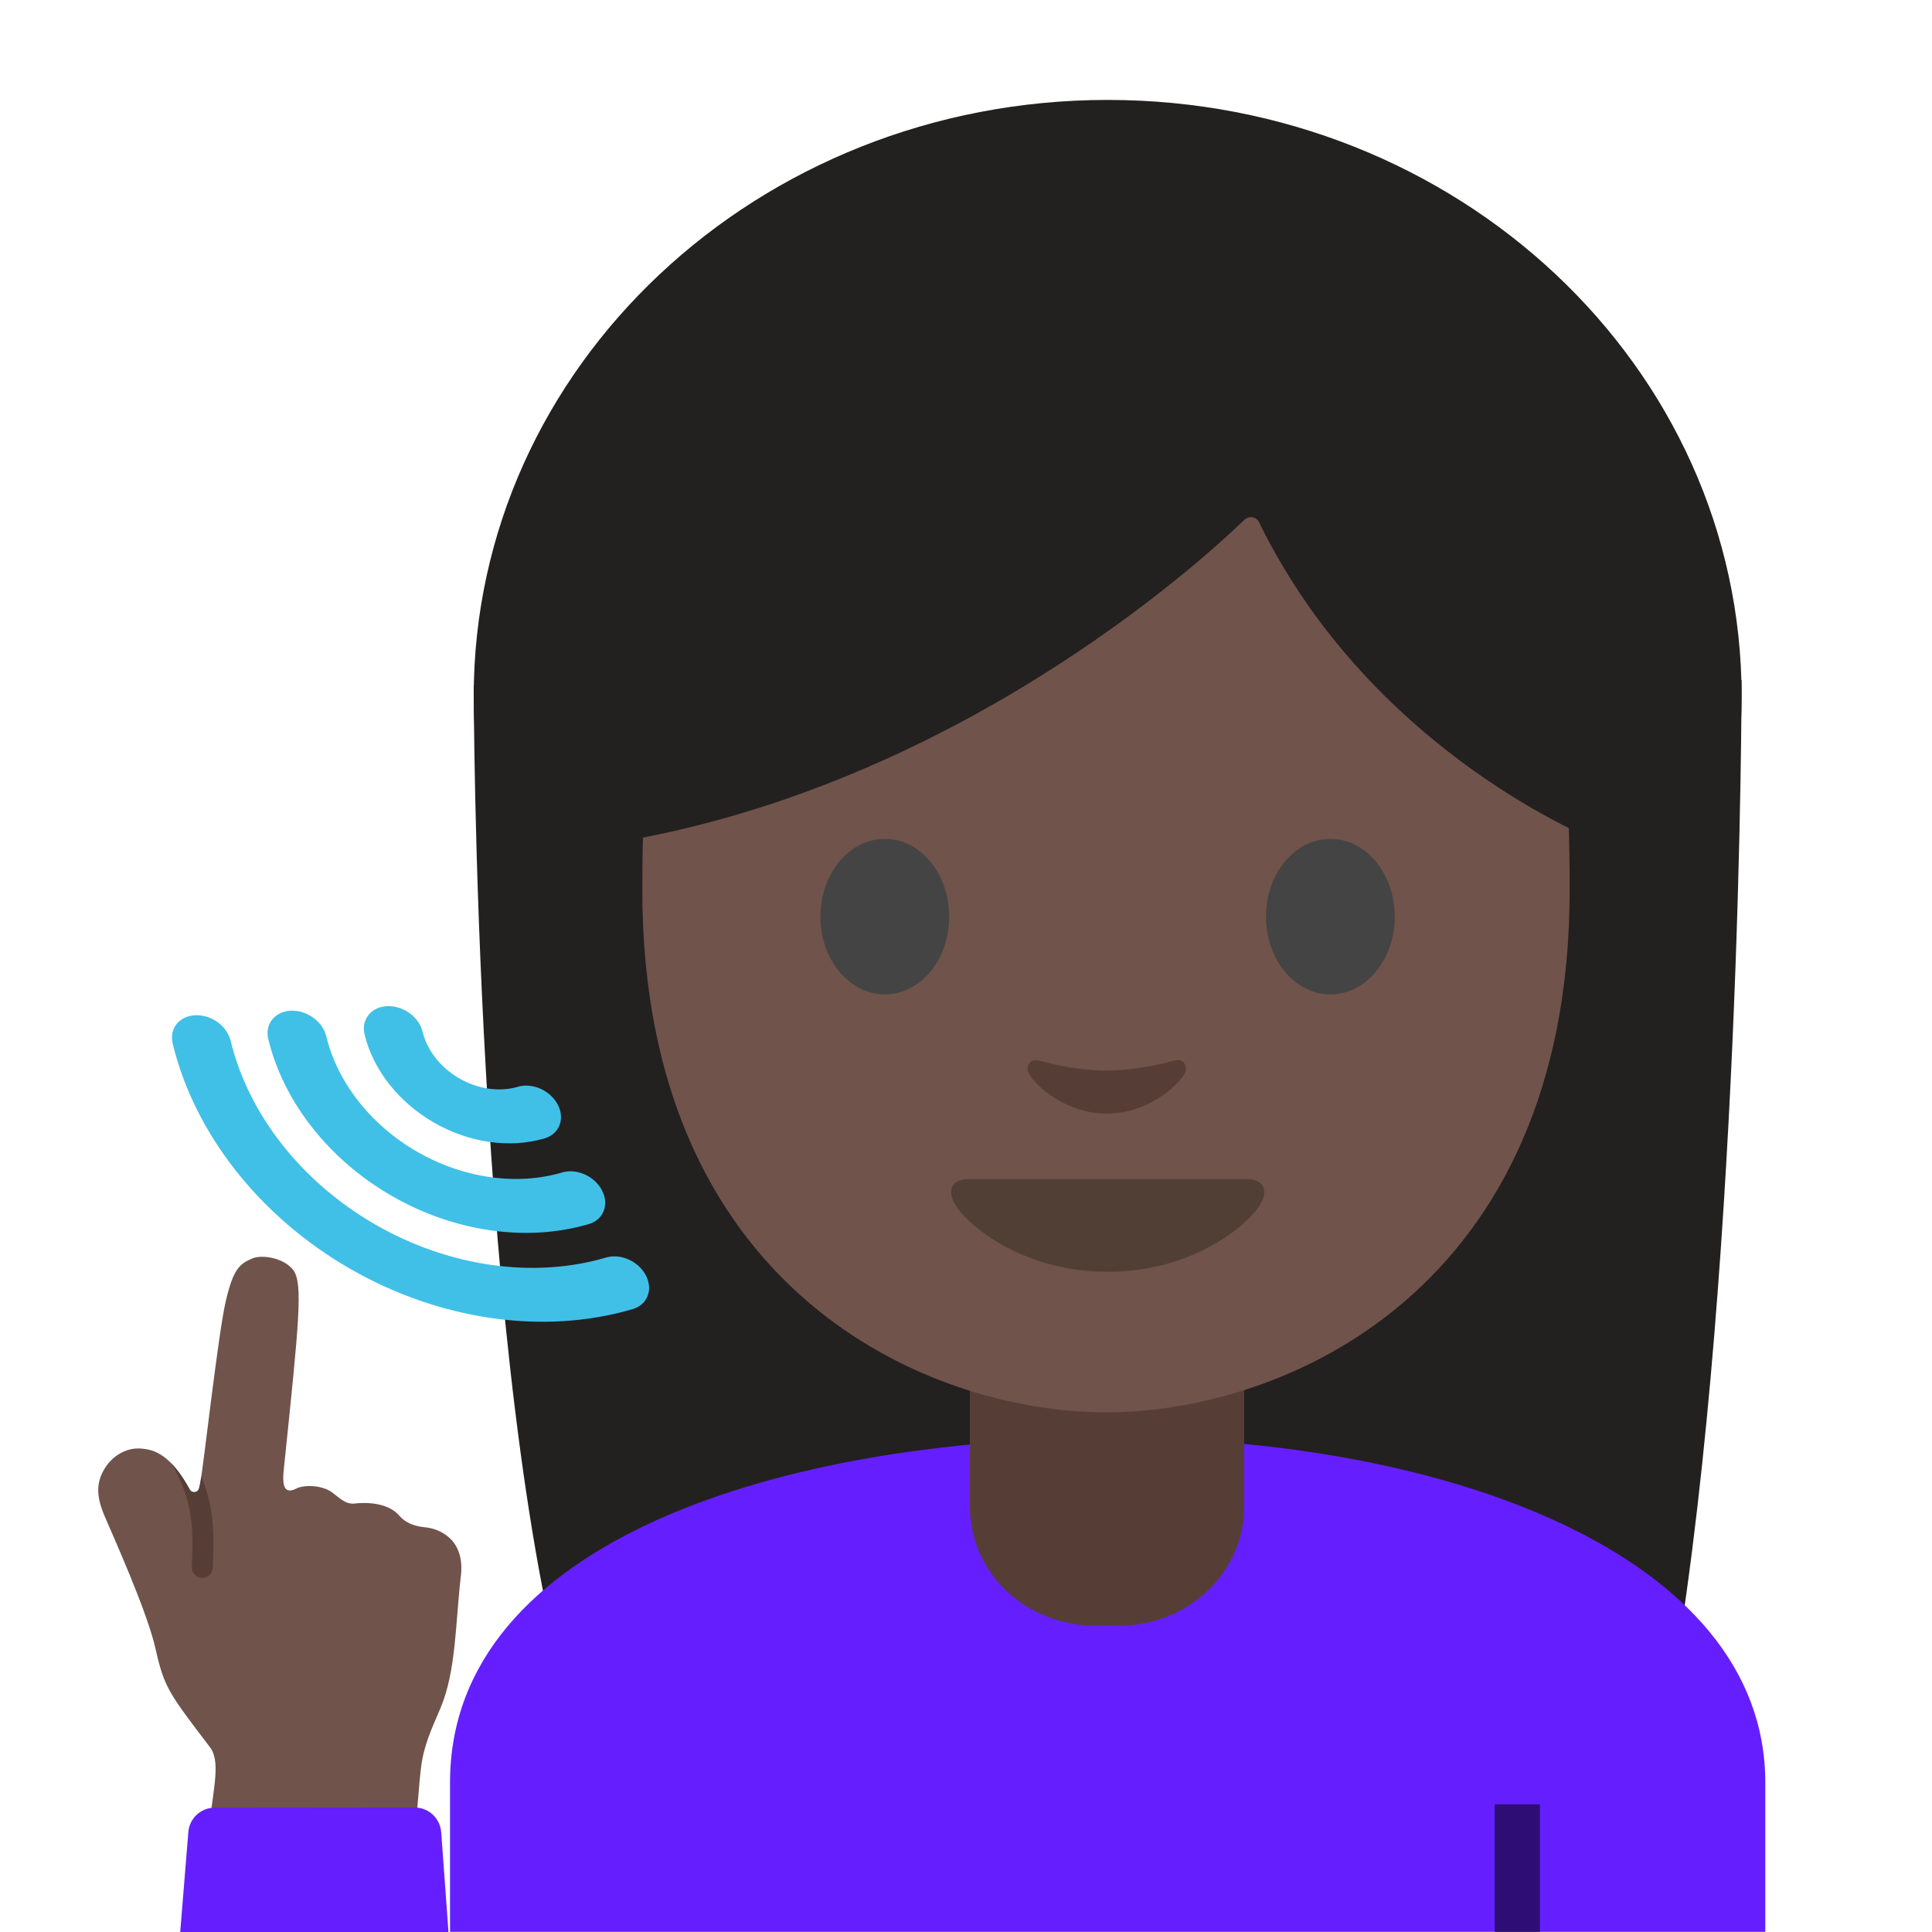
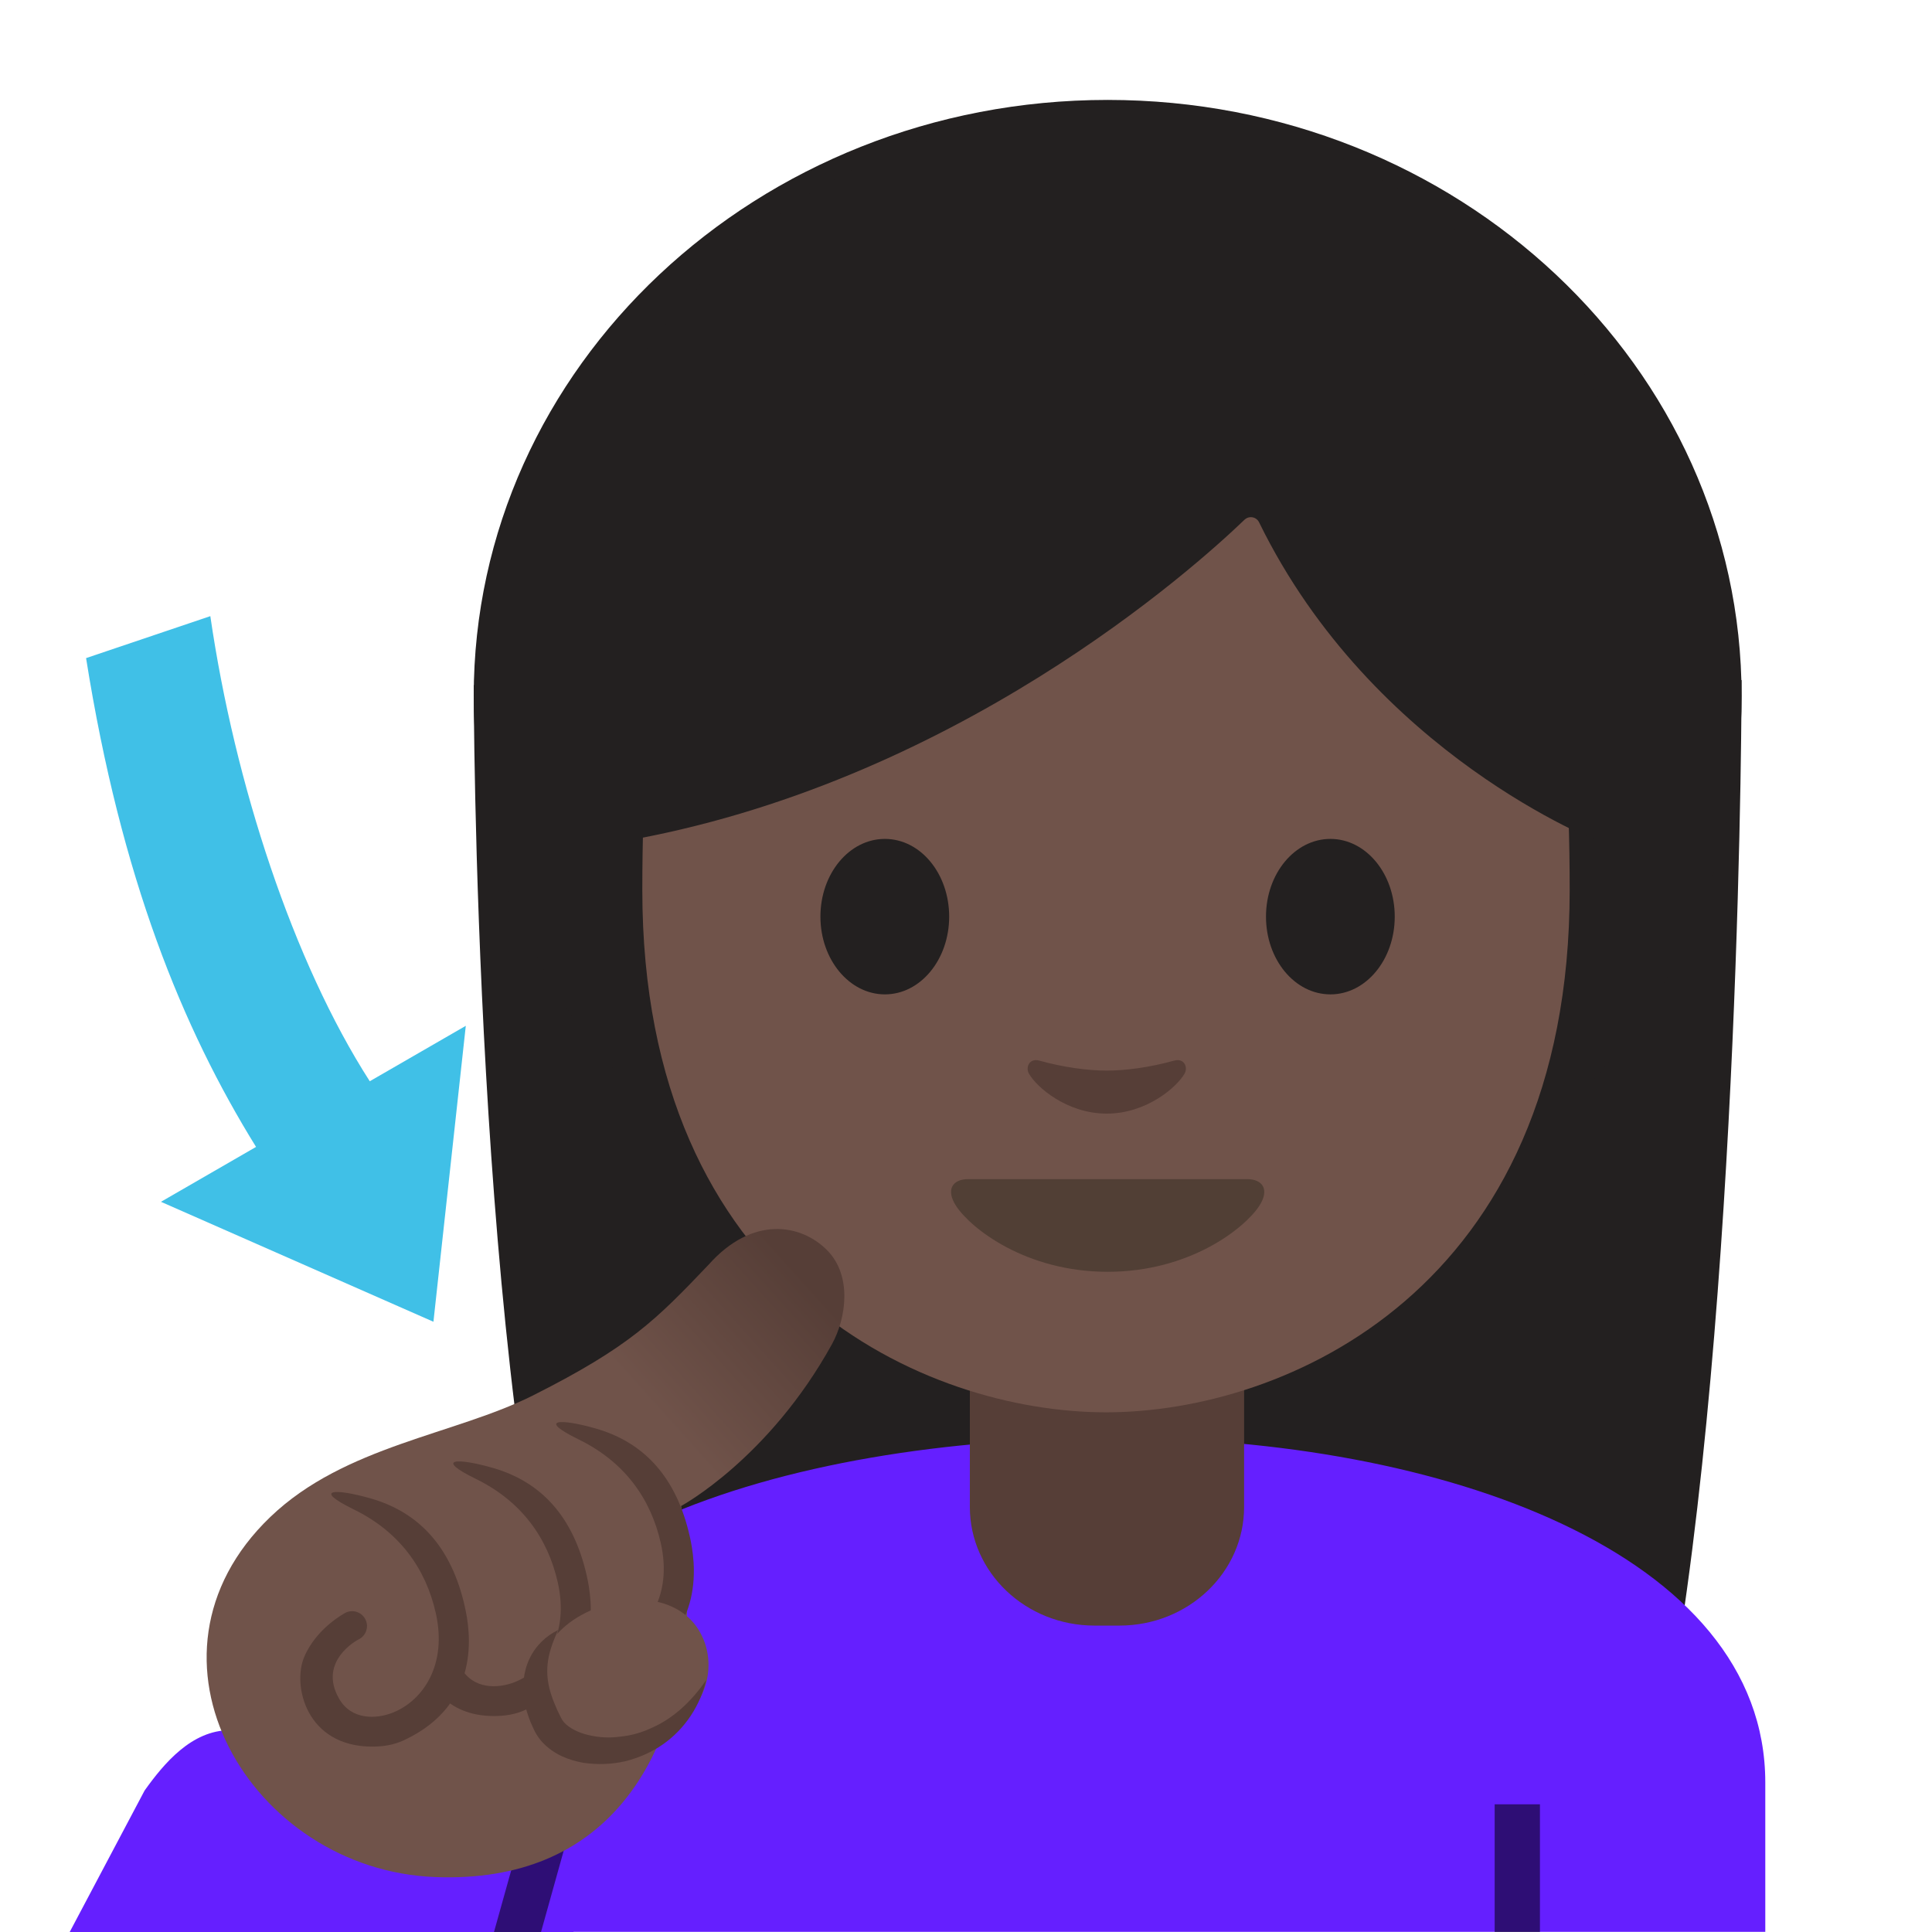
- <svg xmlns="http://www.w3.org/2000/svg" viewBox="0 0 128 128" version="1.1" xml:space="preserve" style="fill-rule:evenodd;clip-rule:evenodd;stroke-linecap:round;stroke-linejoin:round;stroke-miterlimit:1.5;">
-   <g transform="matrix(1,0,0,1,9.38529,0.22)">
-     <path d="M28.51,113.32C22,90.98 22,45.17 22,45.17L106,44.84C106,44.84 106,86.33 101.12,113.03L28.51,113.32Z" style="fill:#232020;fill-rule:nonzero;" />
+ <svg xmlns="http://www.w3.org/2000/svg" xmlns:xlink="http://www.w3.org/1999/xlink" width="100%" height="100%" viewBox="0 0 128 128" version="1.1" xml:space="preserve" style="fill-rule:evenodd;clip-rule:evenodd;stroke-linecap:round;stroke-linejoin:round;stroke-miterlimit:1.5;" id="svg20">
+   <defs id="defs20">
+     <linearGradient xlink:href="#linearGradient1" id="linearGradient2" x1="43.287" y1="93.283" x2="53.114" y2="84.457" gradientUnits="userSpaceOnUse" gradientTransform="translate(-4.98e-4,-2.27e-4)" />
+     <linearGradient id="linearGradient1">
+       <stop style="stop-color:#70534a;stop-opacity:1;" offset="0" id="stop1" />
+       <stop style="stop-color:#563e37;stop-opacity:1;" offset="1" id="stop2" />
+     </linearGradient>
+     <linearGradient id="hand_x5F_fill_2_" gradientUnits="userSpaceOnUse" x1="87.379" y1="60.974" x2="46.077" y2="14.648" gradientTransform="matrix(0.7879578,0,0,-0.7879578,-15.37987,131.1768)">
+       <stop offset="0.5" style="stop-color:#fbc11b;stop-opacity:1;" id="stop11" />
+       <stop offset="1" style="stop-color:#8D5738" id="stop12" />
+     </linearGradient>
+     <linearGradient id="SVGID_3_" gradientUnits="userSpaceOnUse" x1="64.62" y1="25.602" x2="79.094" y2="25.602" gradientTransform="matrix(0.7879578,0,0,-0.7879578,-15.37987,131.1768)">
+       <stop offset="0.5" style="stop-color:#A56C43" id="stop13" />
+       <stop offset="1" style="stop-color:#8D5738" id="stop14" />
+     </linearGradient>
+     <linearGradient id="SVGID_2_" gradientUnits="userSpaceOnUse" x1="68.642" y1="10.794" x2="32.502" y2="12.469" gradientTransform="matrix(0.7879578,0,0,-0.7879578,-15.37987,131.1768)">
+       <stop offset="0" style="stop-color:#00BFA5" id="stop8" />
+       <stop offset="0.47" style="stop-color:#00B29A" id="stop9" />
+       <stop offset="1" style="stop-color:#009E89" id="stop10" />
+     </linearGradient>
+   </defs>
+   <g transform="matrix(1,0,0,1,9.38529,0.22)" id="g1" style="fill:#47352d;fill-opacity:1">
+     <path d="M28.51,113.32C22,90.98 22,45.17 22,45.17L106,44.84C106,44.84 106,86.33 101.12,113.03L28.51,113.32Z" style="fill:#232020;fill-rule:nonzero;fill-opacity:1" id="path1" />
  </g>
-   <g transform="matrix(1,0,0,1,9.38529,0.22)">
-     <ellipse cx="64" cy="45.9" rx="42" ry="39.5" style="fill:#232020;" />
+   <g transform="matrix(1,0,0,1,9.38529,0.22)" id="g2" style="fill:#47352d;fill-opacity:1">
+     <ellipse cx="64" cy="45.9" rx="42" ry="39.5" style="fill:#232020;fill-opacity:1" id="ellipse1" />
  </g>
-   <g transform="matrix(1,0,0,1,9.38529,0.22)">
-     <path d="M20.43,117.88L20.43,127.77L107.57,127.77L107.57,117.88C107.57,102.71 86.18,95.01 64.33,95.04C42.61,95.06 20.43,101.81 20.43,117.88Z" style="fill:rgb(101,31,255);fill-rule:nonzero;" />
+   <g transform="matrix(1,0,0,1,9.38529,0.22)" id="g3">
+     <path d="M20.43,117.88L20.43,127.77L107.57,127.77L107.57,117.88C107.57,102.71 86.18,95.01 64.33,95.04C42.61,95.06 20.43,101.81 20.43,117.88Z" style="fill:rgb(101,31,255);fill-rule:nonzero;" id="path2" />
  </g>
-   <g transform="matrix(1,0,0,1,9.38529,0.22)">
-     <path d="M63.95,90.03L54.87,90.03L54.87,99.62C54.87,103.96 58.57,107.48 63.13,107.48L64.78,107.48C69.34,107.48 73.04,103.96 73.04,99.62L73.04,90.03L63.95,90.03Z" style="fill:#563e37;fill-rule:nonzero;" />
+   <g transform="matrix(1,0,0,1,9.38529,0.22)" id="g4">
+     <path d="M63.95,90.03L54.87,90.03L54.87,99.62C54.87,103.96 58.57,107.48 63.13,107.48L64.78,107.48C69.34,107.48 73.04,103.96 73.04,99.62L73.04,90.03L63.95,90.03Z" style="fill:#563e37;fill-rule:nonzero;fill-opacity:1" id="path3" />
  </g>
-   <g transform="matrix(1,0,0,1,9.38529,0.22)">
-     <path d="M63.89,13.36C39.54,13.36 33.17,32.23 33.17,58.75C33.17,85.26 52.06,93.35 63.89,93.35C75.72,93.35 94.61,85.26 94.61,58.75C94.61,32.23 88.24,13.36 63.89,13.36Z" style="fill:#70534a;fill-rule:nonzero;" />
+   <g transform="matrix(1,0,0,1,9.38529,0.22)" id="g5">
+     <path d="m 63.89,13.36 c -24.35,0 -30.72,18.87 -30.72,45.39 0,26.51 18.89,34.6 30.72,34.6 11.83,0 30.72,-8.09 30.72,-34.6 0,-26.52 -6.37,-45.39 -30.72,-45.39 z" style="fill:#70534a;fill-opacity:1;fill-rule:nonzero" id="path4" />
  </g>
-   <g transform="matrix(1,0,0,1,9.38529,0.22)">
-     <path d="M73.23,77.9L64,77.9L54.77,77.9C53.71,77.9 53.26,78.61 53.96,79.68C54.94,81.17 58.57,84.04 64,84.04C69.43,84.04 73.06,81.17 74.04,79.68C74.74,78.61 74.29,77.9 73.23,77.9Z" style="fill:rgb(81,63,53);fill-rule:nonzero;" />
+   <g transform="matrix(1,0,0,1,9.38529,0.22)" id="g6">
+     <path d="M73.23,77.9L64,77.9L54.77,77.9C53.71,77.9 53.26,78.61 53.96,79.68C54.94,81.17 58.57,84.04 64,84.04C69.43,84.04 73.06,81.17 74.04,79.68C74.74,78.61 74.29,77.9 73.23,77.9Z" style="fill:rgb(81,63,53);fill-rule:nonzero;" id="path5" />
  </g>
-   <g transform="matrix(1,0,0,1,9.38529,0.22)">
-     <path d="M53.5,60.51C53.5,63.35 51.6,65.66 49.24,65.66C46.89,65.66 44.97,63.36 44.97,60.51C44.97,57.66 46.88,55.36 49.24,55.36C51.6,55.36 53.5,57.66 53.5,60.51M74.49,60.51C74.49,63.35 76.39,65.66 78.76,65.66C81.11,65.66 83.02,63.36 83.02,60.51C83.02,57.66 81.11,55.36 78.76,55.36C76.4,55.36 74.49,57.66 74.49,60.51" style="fill:rgb(68,68,68);fill-rule:nonzero;" />
+   <g transform="matrix(1,0,0,1,9.38529,0.22)" id="g7">
+     <path d="M53.5,60.51C53.5,63.35 51.6,65.66 49.24,65.66C46.89,65.66 44.97,63.36 44.97,60.51C44.97,57.66 46.88,55.36 49.24,55.36C51.6,55.36 53.5,57.66 53.5,60.51M74.49,60.51C74.49,63.35 76.39,65.66 78.76,65.66C81.11,65.66 83.02,63.36 83.02,60.51C83.02,57.66 81.11,55.36 78.76,55.36C76.4,55.36 74.49,57.66 74.49,60.51" style="fill:#232020;fill-rule:nonzero;fill-opacity:1" id="path6" />
  </g>
-   <g transform="matrix(1,0,0,1,9.38529,0.22)">
-     <path d="M68.4,70.05C66.83,70.49 65.2,70.71 63.94,70.71C62.68,70.71 61.05,70.49 59.48,70.05C58.81,69.86 58.54,70.5 58.79,70.92C59.29,71.8 61.29,73.56 63.94,73.56C66.59,73.56 68.59,71.79 69.09,70.92C69.34,70.5 69.08,69.86 68.4,70.05Z" style="fill:#563e37;fill-rule:nonzero;" />
+   <g transform="matrix(1,0,0,1,9.38529,0.22)" id="g8">
+     <path d="M68.4,70.05C66.83,70.49 65.2,70.71 63.94,70.71C62.68,70.71 61.05,70.49 59.48,70.05C58.81,69.86 58.54,70.5 58.79,70.92C59.29,71.8 61.29,73.56 63.94,73.56C66.59,73.56 68.59,71.79 69.09,70.92C69.34,70.5 69.08,69.86 68.4,70.05Z" style="fill:#563e37;fill-rule:nonzero;fill-opacity:1" id="path7" />
  </g>
-   <g transform="matrix(1,0,0,1,9.38529,0.22)">
-     <path d="M73.07,34.21C69.84,37.32 53.78,51.79 31.65,55.56L31.65,25.9C31.65,25.9 41.2,6.95 64.12,6.95C87.04,6.95 96.6,26.38 96.6,26.38L96.6,55.57C96.6,55.57 81.58,49.81 74.04,34.4C73.942,34.183 73.725,34.043 73.488,34.043C73.332,34.043 73.183,34.103 73.07,34.21Z" style="fill:#232020;fill-rule:nonzero;" />
+   <g transform="matrix(1,0,0,1,9.38529,0.22)" id="g9" style="fill:#47352d;fill-opacity:1">
+     <path d="M 73.07,34.21 C 69.84,37.32 53.78,51.79 31.65,55.56 V 25.9 c 0,0 9.55,-18.95 32.47,-18.95 22.92,0 32.48,19.43 32.48,19.43 v 29.19 c 0,0 -15.02,-5.76 -22.56,-21.17 -0.098,-0.217 -0.315,-0.357 -0.552,-0.357 -0.156,0 -0.305,0.06 -0.418,0.167 z" style="fill:#232020;fill-opacity:1;fill-rule:nonzero" id="path8" />
  </g>
-   <g transform="matrix(1,0,0,1,9.38529,0.22)">
-     <rect x="89.64" y="119.32" width="3" height="8.46" style="fill-opacity:0.54;" />
+   <g transform="matrix(1,0,0,1,9.38529,0.22)" id="g10">
+     <rect x="89.64" y="119.32" width="3" height="8.46" style="fill-opacity:0.54;" id="rect9" />
  </g>
-   <g transform="matrix(0.999181,-0.0404636,0.0404636,0.999181,-8.3422,4.1062)">
-     <g transform="matrix(0.321461,0.0518056,-0.0518056,0.321461,5.38076,76.7004)">
-       <path d="M54.92,102.44C45.3,92.51 44.21,91.5 41.51,83.86C38.92,76.52 30.38,62.41 27.98,58.23C25.96,54.71 25.36,51.89 26.86,48.63C27.84,46.49 30.22,43.79 33.94,43.72C36.37,43.67 39.78,44.14 44.56,50.83C45.09,51.57 46.25,51.3 46.39,50.41C46.44,50.08 46.49,49.69 46.52,49.21C46.77,45.7 46.52,18.63 47.27,11.86C48.02,5.09 49.21,4 51.63,2.61C53.39,1.6 57.85,1.69 60.11,3.95C62.49,6.33 62.58,14.38 63.06,44.18C63.06,48.44 64.04,49.4 66.11,48.02C67.58,47.04 71.23,46.74 73.34,47.94C75.21,49.01 76.43,50.08 78.2,49.66C80.64,49.07 84.98,48.71 87.45,50.98C88.9,52.31 90.64,52.81 93.15,52.76C95.66,52.71 101.41,53.99 101.42,61.75C101.43,71.11 102.8,80.98 100.49,88.95C99.19,93.44 98.01,96.82 98.01,101.54C98.01,105.43 98.32,109.4 98.32,113.91C98.32,120.26 97.41,124.15 90.14,125.15C82.87,126.15 67.33,126.4 61.82,125.15C56.31,123.9 56.64,120.12 56.64,116.9C56.64,110.26 57.27,104.86 54.92,102.44Z" style="fill:#70534a;fill-rule:nonzero;" />
-       <clipPath id="_clip1">
-         <path d="M54.92,102.44C45.3,92.51 44.21,91.5 41.51,83.86C38.92,76.52 30.38,62.41 27.98,58.23C25.96,54.71 25.36,51.89 26.86,48.63C27.84,46.49 30.22,43.79 33.94,43.72C36.37,43.67 39.78,44.14 44.56,50.83C45.09,51.57 46.25,51.3 46.39,50.41C46.44,50.08 46.49,49.69 46.52,49.21C46.77,45.7 46.52,18.63 47.27,11.86C48.02,5.09 49.21,4 51.63,2.61C53.39,1.6 57.85,1.69 60.11,3.95C62.49,6.33 62.58,14.38 63.06,44.18C63.06,48.44 64.04,49.4 66.11,48.02C67.58,47.04 71.23,46.74 73.34,47.94C75.21,49.01 76.43,50.08 78.2,49.66C80.64,49.07 84.98,48.71 87.45,50.98C88.9,52.31 90.64,52.81 93.15,52.76C95.66,52.71 101.41,53.99 101.42,61.75C101.43,71.11 103.05,80.14 100.74,88.11C99.44,92.6 98.01,96.82 98.01,101.54C98.01,105.43 98.32,109.4 98.32,113.91C98.32,120.26 97.41,124.15 90.14,125.15C82.87,126.15 67.33,126.4 61.82,125.15C56.31,123.9 56.64,120.87 56.64,117.64C56.64,111.01 57.27,104.86 54.92,102.44Z" />
-       </clipPath>
-       <g clip-path="url(#_clip1)">
-         <path d="M51.12,66.27C51.12,66.21 51.12,66.15 51.11,66.09C50.43,57.98 49.88,51.57 43.4,43.11C42.689,42.181 41.34,42 40.41,42.71C39.47,43.43 39.3,44.76 40.01,45.7C45.73,53.17 46.2,58.74 46.85,66.44C46.95,67.61 47.98,68.48 49.15,68.38C50.253,68.303 51.119,67.375 51.12,66.27Z" style="fill:#563e37;fill-rule:nonzero;" />
-       </g>
-     </g>
-     <g transform="matrix(0.872878,-0.0787952,0.0793794,0.879351,-0.525927,87.6578)">
-       <clipPath id="_clip2">
-         <rect x="0" y="0" width="128" height="128" />
-       </clipPath>
-       <g clip-path="url(#_clip2)">
-         <path d="M44.63,136.16L37.5,134.3C24.38,130.87 16.93,134.04 13.04,105.32L8.92,72.68C8.65,70.46 8.75,68.21 9.22,66.03L15.73,35.94C15.944,34.928 16.914,34.243 17.94,34.38L32.94,36.32C33.99,36.46 34.75,37.38 34.68,38.44L33.02,67.02C32.92,69 33.1,71 33.57,72.93L38.99,95L44.63,136.16Z" style="fill:rgb(101,31,255);fill-rule:nonzero;" />
-       </g>
-     </g>
-   </g>
-   <g transform="matrix(0.866025,0.5,-0.5,0.866025,51.8808,-0.356334)">
-     <g transform="matrix(0.72365,0,0,0.59443,2.73663,30.2541)">
-       <path d="M12.875,71.048C14.625,73.288 17.309,74.596 20.151,74.596C22.994,74.596 25.678,73.288 27.428,71.048" style="fill:none;stroke:rgb(64,192,231);stroke-width:5.68;" />
-     </g>
-     <g transform="matrix(1.46248,0,0,1.20133,-12.1518,-9.41386)">
-       <path d="M12.875,71.048C14.625,73.288 17.309,74.596 20.151,74.596C22.994,74.596 25.678,73.288 27.428,71.048" style="fill:none;stroke:rgb(64,192,231);stroke-width:2.81;" />
-     </g>
-     <g transform="matrix(2.19588,0,0,1.80377,-26.9309,-48.7907)">
-       <path d="M12.875,71.048C14.625,73.288 17.309,74.596 20.151,74.596C22.994,74.596 25.678,73.288 27.428,71.048" style="fill:none;stroke:rgb(64,192,231);stroke-width:1.87;" />
-     </g>
-   </g>
+   <path style="clip-rule:evenodd;fill:#651fff;fill-opacity:1;fill-rule:evenodd;stroke-width:1;stroke-linecap:round;stroke-linejoin:round;stroke-miterlimit:1.5" d="m 37.224,122.24 c -2.679,-2.411 -20.124,-7.233 -20.124,-7.233 -0.654,-0.26 -1.276,-0.378 -1.86,-0.378 -2.553,0 -4.389,2.222 -5.658,3.995 L 4.618,128 h 1.34 1.34 28.193 1.261 1.237 c 0.654,-2.191 1.056,-4.121 -0.764,-5.76 z" id="path10-4" />
+   <path id="rect15636-6" style="clip-rule:evenodd;fill-opacity:0.54;fill-rule:evenodd;stroke-linecap:round;stroke-linejoin:round;stroke-miterlimit:1.5" d="m 34.728,120.84 -2,7.16 h 2.762 0.354 l 1.559,-5.584 c -0.059,-0.059 -0.113,-0.118 -0.178,-0.176 -0.453,-0.408 -1.353,-0.889 -2.496,-1.4 z" />
+   <path id="hand_x5F_fill_1_" style="clip-rule:evenodd;fill:url(#linearGradient2);fill-opacity:1;fill-rule:evenodd;stroke-width:1;stroke-linecap:round;stroke-linejoin:round;stroke-miterlimit:1.5" d="m 28.84,124.361 c 11.496,0.441 15.68,-7.88 16.539,-15.736 0.496,-4.539 -0.252,-8.849 -0.252,-8.849 0,0 5.807,-3.128 9.999,-10.732 0.938,-1.71 1.34,-4.515 -0.315,-6.201 -1.734,-1.765 -4.956,-2.324 -7.864,0.946 -3.483,3.656 -5.224,5.429 -11.599,8.644 -5.193,2.624 -12.513,3.341 -17.438,8.069 -9.668,9.274 -1.324,23.394 10.929,23.859 z" />
+   <path id="tone_2_" style="clip-rule:evenodd;fill:#563e37;fill-opacity:1;fill-rule:evenodd;stroke-width:1;stroke-linecap:round;stroke-linejoin:round;stroke-miterlimit:1.5" d="m 30.794,106.435 c -0.883,-3.924 -3.018,-6.233 -6.217,-7.155 -2.364,-0.678 -3.932,-0.646 -1.135,0.725 3.026,1.481 4.767,3.916 5.429,6.863 0.78,3.459 -0.867,5.807 -2.837,6.595 -1.119,0.449 -2.758,0.496 -3.569,-0.922 -1.434,-2.498 1.253,-3.908 1.261,-3.908 0.496,-0.221 0.725,-0.804 0.504,-1.3 -0.221,-0.496 -0.796,-0.725 -1.3,-0.504 -0.087,0.039 -1.962,1.032 -2.774,2.947 -0.804,1.891 0.134,5.941 4.499,5.941 0.686,0 1.418,-0.095 2.112,-0.425 5.169,-2.411 4.397,-7.249 4.026,-8.857 z" />
+   <path id="tone_1_" style="clip-rule:evenodd;fill:#563e37;fill-opacity:1;fill-rule:evenodd;stroke-width:1;stroke-linecap:round;stroke-linejoin:round;stroke-miterlimit:1.5" d="m 38.878,104.41 c -0.883,-3.924 -3.018,-6.233 -6.217,-7.155 -2.364,-0.678 -3.932,-0.646 -1.135,0.725 3.026,1.481 4.767,3.916 5.429,6.863 0.78,3.459 -0.867,5.807 -2.837,6.595 -1.119,0.449 -2.758,0.496 -3.569,-0.922 -0.024,-0.039 -0.039,-0.079 -0.063,-0.118 l -1.261,1.954 c 0.764,0.788 1.899,1.34 3.506,1.34 0.686,0 1.418,-0.095 2.112,-0.425 5.169,-2.411 4.397,-7.249 4.034,-8.857 z" />
+   <path id="tone" style="clip-rule:evenodd;fill:#563e37;fill-opacity:1;fill-rule:evenodd;stroke-width:1;stroke-linecap:round;stroke-linejoin:round;stroke-miterlimit:1.5" d="m 45.702,101.802 c -0.883,-3.924 -3.018,-6.233 -6.217,-7.155 -2.364,-0.678 -3.94,-0.646 -1.135,0.725 3.026,1.481 4.767,3.916 5.429,6.863 0.78,3.459 -0.867,5.807 -2.837,6.595 -0.898,0.362 -2.12,0.449 -2.994,-0.26 -0.26,0.504 -0.638,1.237 -0.961,1.891 0.678,0.386 1.529,0.622 2.577,0.622 0.686,0 1.418,-0.095 2.112,-0.425 5.169,-2.411 4.389,-7.249 4.026,-8.857 z" />
+   <path style="clip-rule:evenodd;fill:#70534a;fill-opacity:1;fill-rule:evenodd;stroke-width:1;stroke-linecap:round;stroke-linejoin:round;stroke-miterlimit:1.5" d="m 46.254,107.932 c 1.481,2.324 0.622,5.799 -3.089,7.367 -3.175,1.347 -5.689,0.678 -6.839,-1.001 -1.552,-2.277 -0.819,-5.658 2.206,-7.304 3.026,-1.647 6.335,-1.237 7.722,0.938 z" id="path14" />
+   <path id="tone_3_" style="clip-rule:evenodd;fill:#563e37;fill-opacity:1;fill-rule:evenodd;stroke-width:1;stroke-linecap:round;stroke-linejoin:round;stroke-miterlimit:1.5" d="m 46.782,111.32 c -0.378,1.631 -1.371,3.207 -2.86,4.247 -0.741,0.52 -1.592,0.89 -2.49,1.119 -0.898,0.205 -1.844,0.244 -2.797,0.102 -0.938,-0.173 -1.923,-0.528 -2.711,-1.371 -0.189,-0.205 -0.378,-0.481 -0.496,-0.717 -0.095,-0.205 -0.197,-0.41 -0.284,-0.622 -0.165,-0.433 -0.323,-0.875 -0.394,-1.347 -0.173,-0.93 -0.087,-1.97 0.331,-2.837 0.41,-0.875 1.111,-1.521 1.891,-1.899 -0.355,0.804 -0.63,1.552 -0.693,2.269 -0.071,0.709 0.032,1.387 0.252,2.049 0.11,0.331 0.244,0.662 0.394,0.993 0.071,0.165 0.165,0.331 0.244,0.496 0.063,0.134 0.118,0.197 0.197,0.307 0.339,0.378 0.961,0.693 1.623,0.843 0.67,0.165 1.41,0.205 2.127,0.102 0.733,-0.071 1.45,-0.284 2.127,-0.607 1.403,-0.63 2.585,-1.749 3.538,-3.128 z" />
+   <path d="M 28.716,87.57 10.664,79.623 16.964,75.986 C 12.097,68.127 8.021,58.182 5.703,43.601 L 13.935,40.821 c 1.618,11.104 5.486,22.908 10.563,30.815 l 6.362,-3.673 z" style="clip-rule:evenodd;fill:#40c0e7;fill-rule:evenodd;stroke-width:1;stroke-linecap:round;stroke-linejoin:round;stroke-miterlimit:1.5" id="path1-2" />
</svg>
